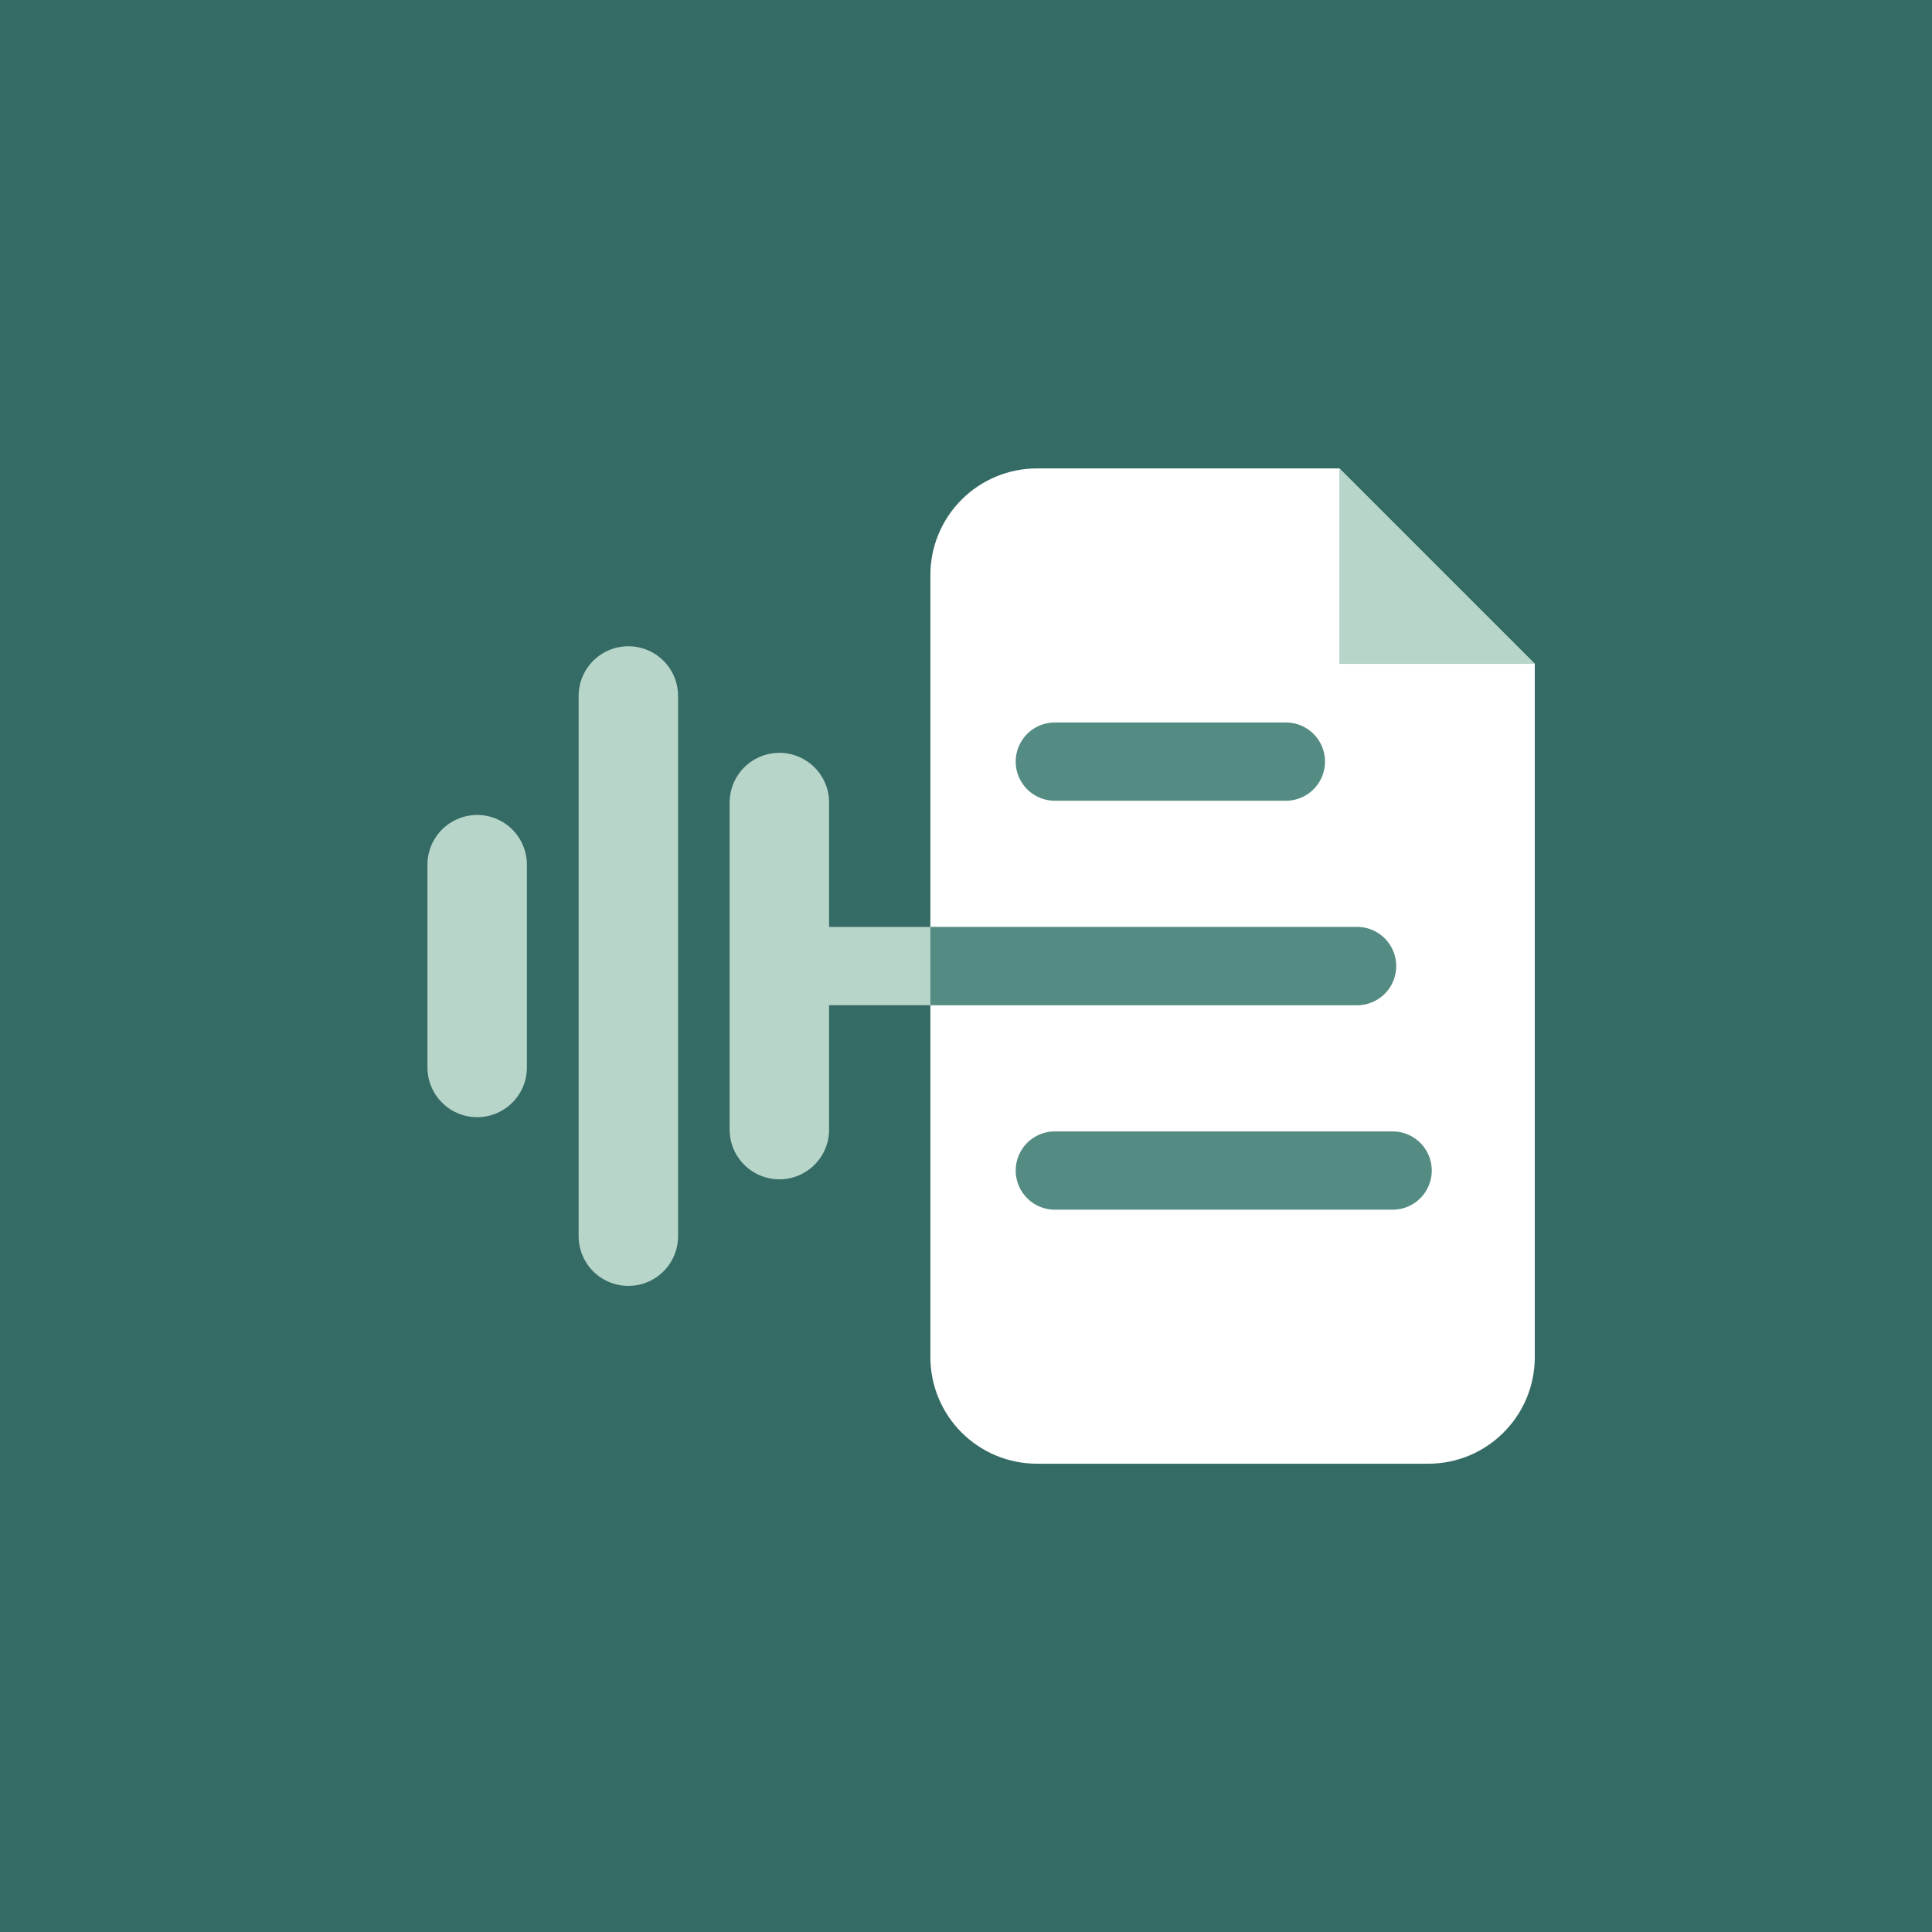
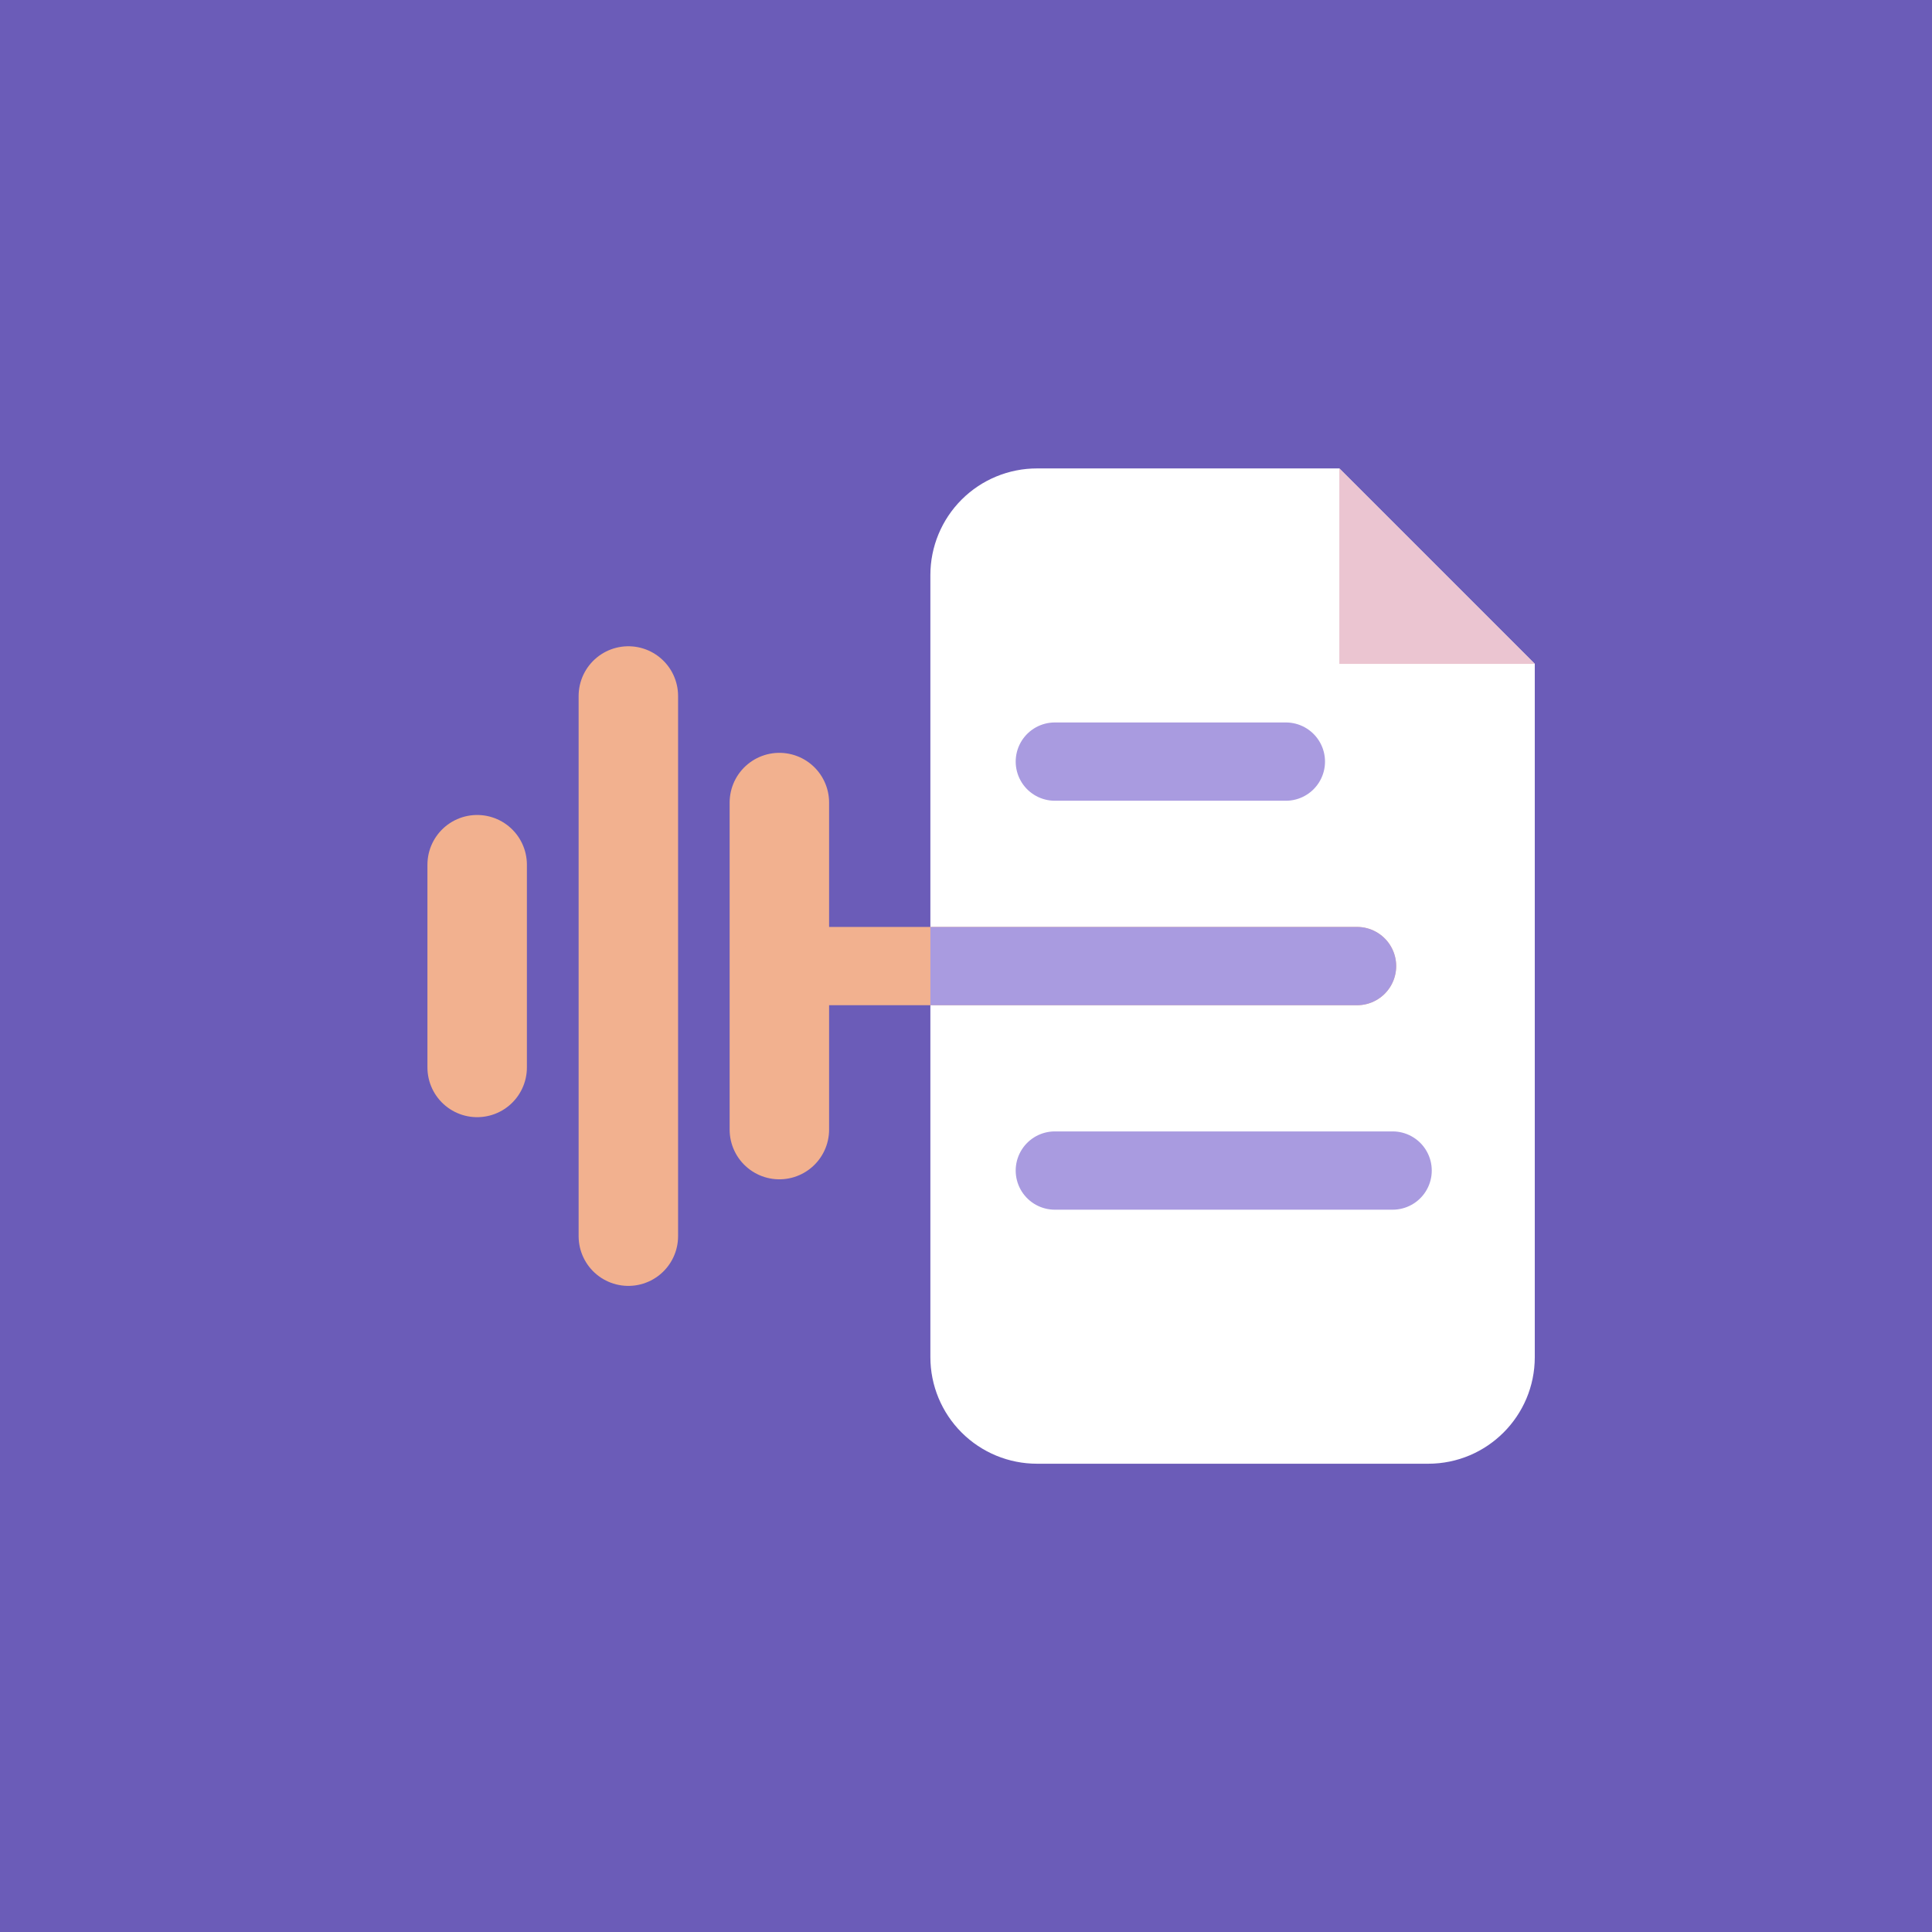
<svg xmlns="http://www.w3.org/2000/svg" width="1024" height="1024" viewBox="0 0 1024 1024">
-   <rect width="1024" height="1024" fill="#356B65" />
+   <rect width="1024" height="1024" fill="#6B5CB8" />
  <g transform="translate(59.8 41.0) scale(0.92)">
    <defs>
      <clipPath id="page">
        <path d="M532.5 225.3 L706.6 225.3 L819.2 337.9 L819.2 737.3 A61.4 61.4 0 0 1 757.8 798.7 L532.5 798.7 A61.4 61.4 0 0 1 471.0 737.3 L471.0 286.7 A61.4 61.4 0 0 1 532.5 225.3 Z" />
      </clipPath>
    </defs>
    <path d="M532.5 225.3 L706.6 225.3 L819.2 337.9 L819.2 737.3 A61.4 61.4 0 0 1 757.8 798.7 L532.5 798.7 A61.4 61.4 0 0 1 471.0 737.3 L471.0 286.7 A61.4 61.4 0 0 1 532.5 225.3 Z" fill="#FFFFFF" />
-     <path d="M706.6 225.3 L706.6 337.9 L819.2 337.9 Z" fill="#B8D5C9" />
-     <g stroke="#B8D5C9" stroke-width="57.3" stroke-linecap="round">
+     <path d="M706.6 225.3 L706.6 337.9 L819.2 337.9 Z" fill="#EBC5D1" />
+     <g stroke="#F2B18F" stroke-width="57.3" stroke-linecap="round">
      <line x1="209.9" y1="453.6" x2="209.9" y2="570.4" />
      <line x1="297.0" y1="356.4" x2="297.0" y2="667.6" />
      <line x1="384.0" y1="417.8" x2="384.0" y2="606.2" />
    </g>
-     <line x1="384.0" y1="512.0" x2="716.8" y2="512.0" stroke="#B8D5C9" stroke-width="45.1" stroke-linecap="round" />
-     <line x1="384.0" y1="512.0" x2="716.8" y2="512.0" stroke="#548C83" stroke-width="45.1" stroke-linecap="round" clip-path="url(#page)" />
-     <g stroke="#548C83" stroke-width="45.1" stroke-linecap="round">
+     <line x1="384.0" y1="512.0" x2="716.8" y2="512.0" stroke="#F2B18F" stroke-width="45.1" stroke-linecap="round" />
+     <line x1="384.0" y1="512.0" x2="716.8" y2="512.0" stroke="#A99BE0" stroke-width="45.1" stroke-linecap="round" clip-path="url(#page)" />
+     <g stroke="#A99BE0" stroke-width="45.1" stroke-linecap="round">
      <line x1="542.7" y1="394.2" x2="675.8" y2="394.2" />
      <line x1="542.7" y1="629.8" x2="737.3" y2="629.8" />
    </g>
  </g>
</svg>
